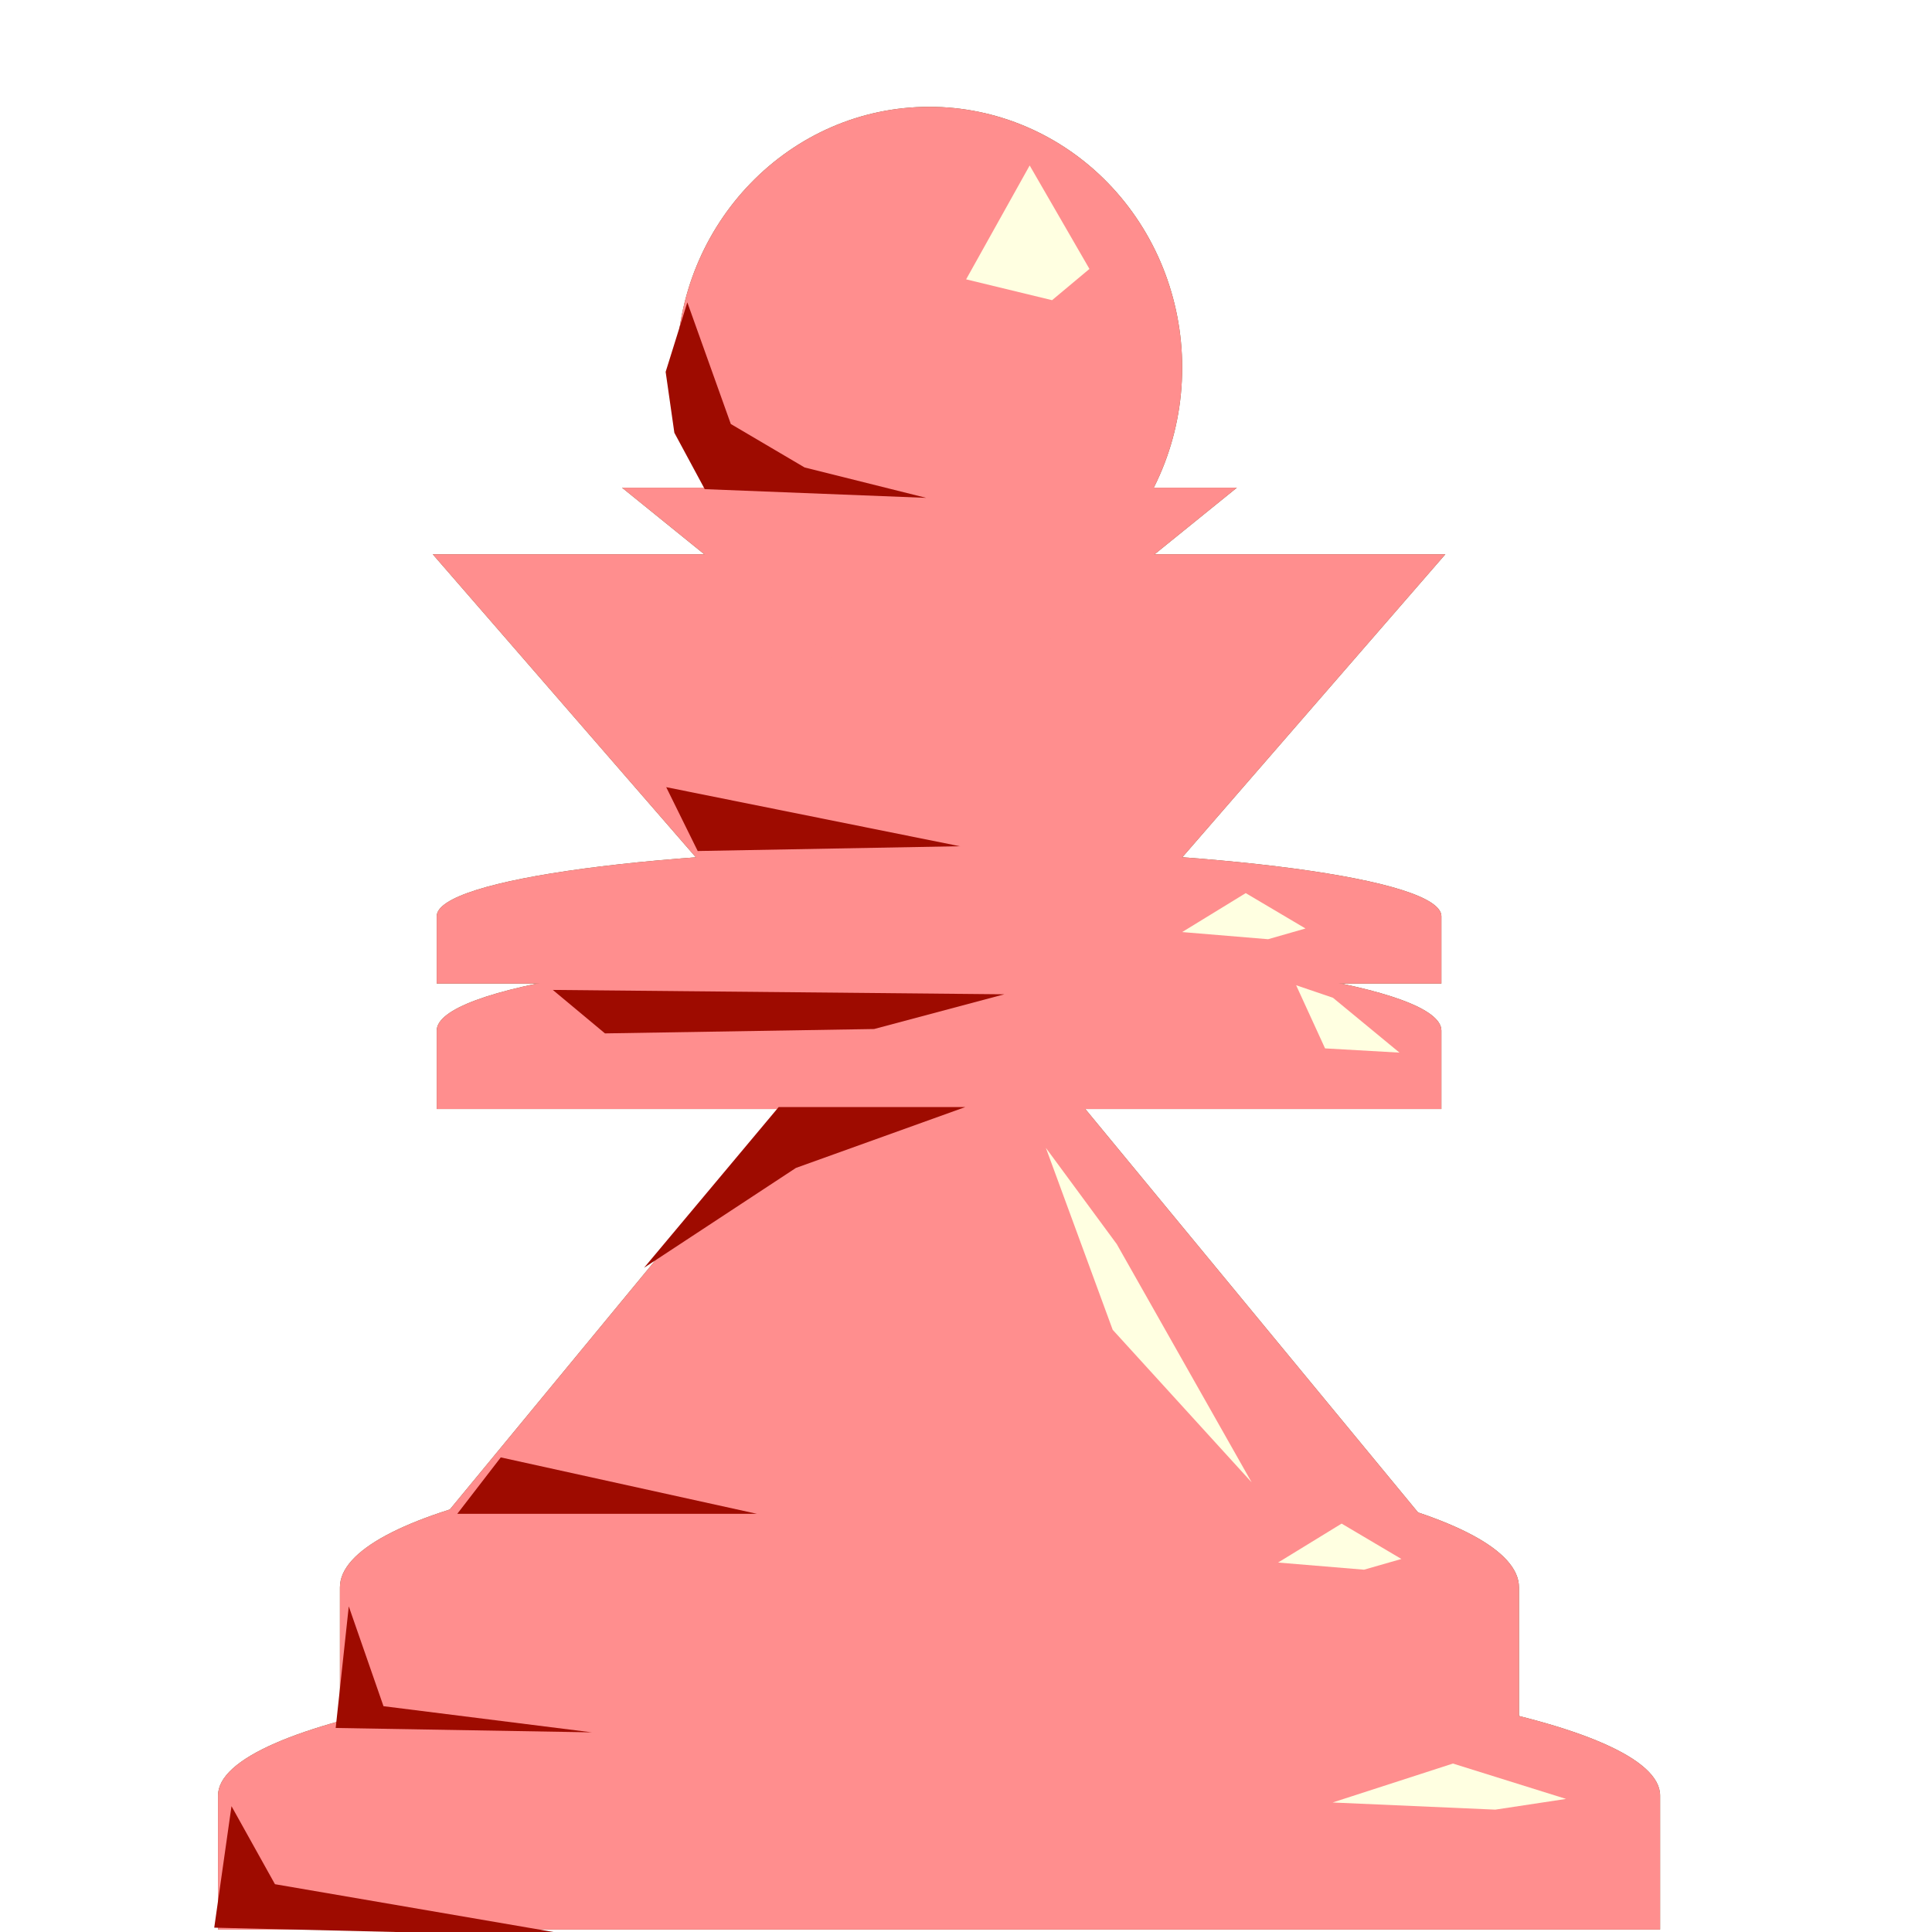
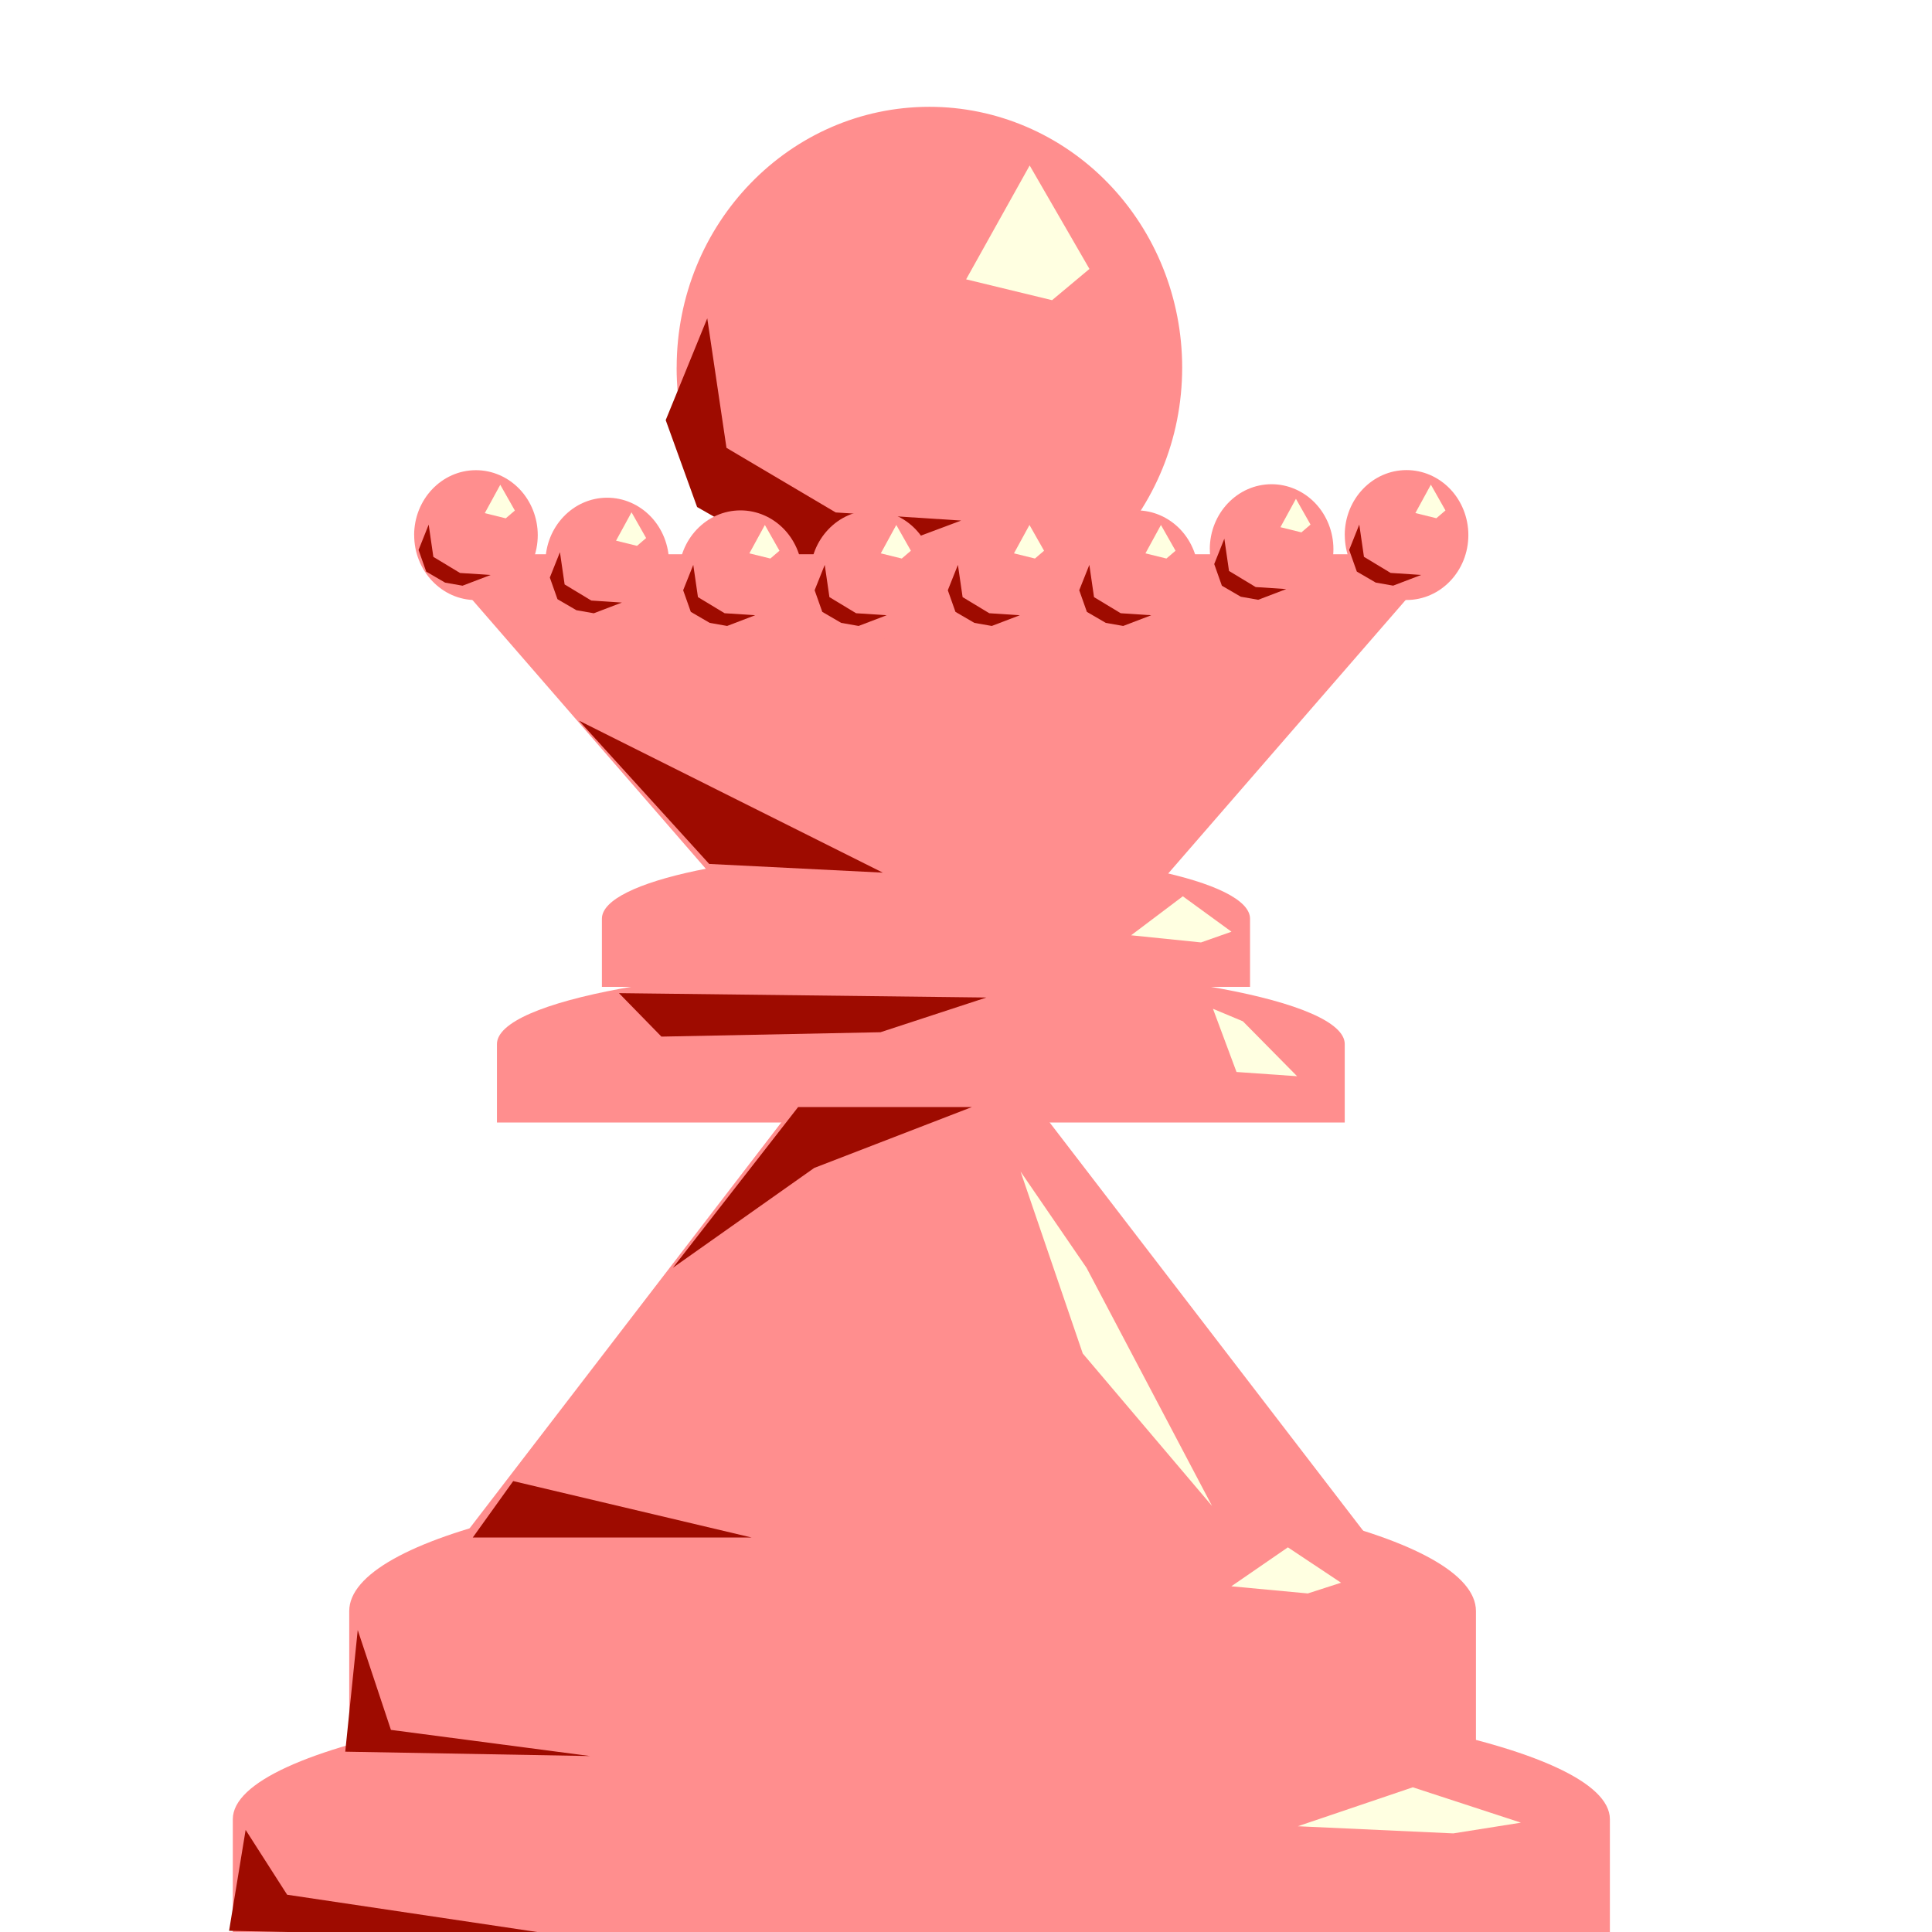
<svg xmlns="http://www.w3.org/2000/svg" version="1.1" viewBox="0.0 0.0 38.399 38.399" fill="none" stroke="none" stroke-linecap="square" stroke-miterlimit="10">
  <clipPath id="p.0">
    <path d="m0 0l38.399 0l0 38.399l-38.399 0l0 -38.399z" clip-rule="nonzero" />
  </clipPath>
  <g clip-path="url(#p.0)">
    <path fill="#000000" fill-opacity="0.0" d="m0 0l38.399 0l0 38.399l-38.399 0z" fill-rule="evenodd" />
    <path fill="#000000" d="m-6.485 17.565l0 0c2.336 -3.085 2.796 -7.409 1.172 -11.01c-1.624 -3.601 -5.023 -5.793 -8.654 -5.581c-3.631 0.212 -6.802 2.788 -8.075 6.558l7.229 2.99l0 0c0.124 -0.884 0.536 -1.565 1.055 -1.746c0.519 -0.181 1.053 0.17 1.369 0.9c0.316 0.731 0.356 1.708 0.104 2.508z" fill-rule="evenodd" />
    <path fill="#000000" d="m7.882 85.898l0 -5.795l0 0c0 -3.201 5.069 -5.795 11.323 -5.795c6.253 0 11.323 2.595 11.323 5.795l0 5.795z" fill-rule="evenodd" />
    <path fill="#000000" d="m-20.95 11.05l5.984 -1.575l4.472 17.701l-5.984 1.575z" fill-rule="evenodd" />
    <path fill="#000000" d="m-14.187 12.571l0 0c-1.759 0.828 -3.985 0.689 -5.674 -0.355c-1.689 -1.043 -2.523 -2.794 -2.126 -4.464c0.397 -1.669 1.95 -2.942 3.959 -3.245l0.963 3.602l0 0c-0.576 -0.031 -1.064 0.084 -1.258 0.298c-0.194 0.213 -0.059 0.488 0.346 0.707c0.406 0.22 1.012 0.346 1.563 0.326z" fill-rule="evenodd" />
    <path fill="#000000" d="m42.986 55.436l0 0c3.079 -4.154 8.4 -5.891 12.822 -4.185c4.422 1.705 6.769 6.4 5.656 11.311c-1.114 4.912 -5.392 8.734 -10.309 9.211l0.016 -3.612l0 0c3.206 -0.48 6.003 -3.104 6.761 -6.344c0.758 -3.24 -0.72 -6.249 -3.574 -7.273c-2.854 -1.025 -6.337 0.203 -8.421 2.967z" fill-rule="evenodd" />
    <path fill="#000000" d="m29.566 51.827l0.126 8.094l-20.882 0l-0.126 -8.094z" fill-rule="evenodd" />
    <path fill="#000000" d="m8.087 77.593l0 -3.465l0 0c0 -1.913 4.971 -3.465 11.102 -3.465c6.132 0 11.102 1.551 11.102 3.465l0 3.465z" fill-rule="evenodd" />
    <path fill="#000000" d="m43.769 70.399l0 -5.795l0 0c0 -3.201 3.328 -5.795 7.433 -5.795c4.105 0 7.433 2.595 7.433 5.795l0 5.795z" fill-rule="evenodd" />
    <path fill="#000000" d="m88.759 38.308l0 0c2.698 -4.991 8.717 -7.207 14.206 -5.23c5.489 1.977 8.826 7.561 7.876 13.181c-0.95 5.62 -5.907 9.614 -11.699 9.427l0.021 -4.142l0 0c3.756 0.18 6.966 -2.361 7.569 -5.988c0.602 -3.628 -1.583 -7.264 -5.151 -8.571c-3.568 -1.308 -7.459 0.102 -9.171 3.323z" fill-rule="evenodd" />
    <path fill="#000000" d="m46.631 38.755l3.654 5.039l-8.819 6.11l-3.654 -5.039z" fill-rule="evenodd" />
    <path fill="#000000" d="m43.706 59.932l0 -3.465l0 0c0 -1.913 3.356 -3.465 7.496 -3.465c4.14 0 7.496 1.551 7.496 3.465l0 3.465z" fill-rule="evenodd" />
    <path fill="#000000" d="m-20.231 70.399l0 -5.795l0 0c0 -3.201 3.328 -5.795 7.433 -5.795c4.105 0 7.433 2.595 7.433 5.795l0 5.795z" fill-rule="evenodd" />
    <path fill="#000000" d="m-22.087 39.816c2.745 -4.527 8.114 -6.77 12.797 -5.347c4.683 1.424 7.362 6.113 6.385 11.178c-0.976 5.065 -5.333 9.08 -10.385 9.57l0.016 -3.612l0 0c3.29 -0.492 6.136 -3.238 6.811 -6.57c0.674 -3.332 -1.009 -6.331 -4.029 -7.176c-3.019 -0.845 -6.541 0.698 -8.427 3.691z" fill-rule="evenodd" />
    <path fill="#000000" d="m-18.844 41.475l4.85 3.15l-3.906 5.795l-4.85 -3.15z" fill-rule="evenodd" />
    <path fill="#000000" d="m-20.294 59.932l0 -3.465l0 0c0 -1.913 3.356 -3.465 7.496 -3.465c4.14 0 7.496 1.551 7.496 3.465l0 3.465z" fill-rule="evenodd" />
    <path fill="#000000" d="m44.967 8.265c2.337 -2.969 6.25 -4.117 9.491 -2.785c3.241 1.332 4.981 4.802 4.219 8.419c-0.762 3.616 -3.829 6.451 -7.441 6.877l-0.09 -2.72l0 0c2.345 -0.381 4.341 -2.309 4.853 -4.689c0.512 -2.38 -0.59 -4.608 -2.679 -5.418c-2.089 -0.811 -4.636 0.002 -6.194 1.975z" fill-rule="evenodd" />
    <path fill="#000000" d="m16.291 46.879l5.795 -0.094l0 25.575l-5.795 0.094z" fill-rule="evenodd" />
    <path fill="#000000" d="m12.05 66.176l0 -1.78l0 0c0 -0.983 3.25 -1.78 7.26 -1.78c4.01 0 7.26 0.797 7.26 1.78l0 1.78z" fill-rule="evenodd" />
    <path fill="#000000" d="m13.919 62.908l0 -1.291l0 0c0 -0.713 2.411 -1.291 5.386 -1.291c2.975 0 5.386 0.578 5.386 1.291l0 1.291z" fill-rule="evenodd" />
    <path fill="#000000" d="m79.126 21.48l0 0c0 -1.913 1.629 -3.465 3.638 -3.465l0 0c0.965 0 1.89 0.365 2.572 1.015c0.682 0.65 1.065 1.531 1.065 2.45l0 0c0 1.913 -1.629 3.465 -3.638 3.465l0 0c-2.009 0 -3.638 -1.551 -3.638 -3.465z" fill-rule="evenodd" />
    <path fill="#000000" d="m71.0 54.399l11.764 -14.11l11.764 14.11z" fill-rule="evenodd" />
    <path fill="#000000" d="m72.589 47.853l10.173 -11.591l10.173 11.591z" fill-rule="evenodd" />
    <path fill="#000000" d="m92.937 24.945l-10.173 11.591l-10.173 -11.591z" fill-rule="evenodd" />
    <path fill="#000000" d="m88.874 23.942l-6.11 4.945l-6.11 -4.945z" fill-rule="evenodd" />
    <path fill="#000000" d="m56.915 11.016l10.173 -11.591l10.173 11.591z" fill-rule="evenodd" />
    <path fill="#000000" d="m67.391 27.164l-10.173 11.591l-10.173 -11.591z" fill-rule="evenodd" />
    <path fill="#000000" d="m31.126 93.48l0 0c0 -1.913 1.629 -3.465 3.638 -3.465l0 0c0.965 0 1.89 0.365 2.572 1.015c0.682 0.65 1.065 1.531 1.065 2.45l0 0c0 1.913 -1.629 3.465 -3.638 3.465l0 0c-2.009 0 -3.638 -1.551 -3.638 -3.465z" fill-rule="evenodd" />
    <path fill="#000000" d="m23.0 126.399l11.764 -14.11l11.764 14.11z" fill-rule="evenodd" />
    <path fill="#000000" d="m24.589 119.853l10.173 -11.591l10.173 11.591z" fill-rule="evenodd" />
    <path fill="#000000" d="m44.937 96.945l-10.173 11.591l-10.173 -11.591z" fill-rule="evenodd" />
    <path fill="#000000" d="m40.874 95.942l-6.11 4.945l-6.11 -4.945z" fill-rule="evenodd" />
    <path fill="#000000" d="m24.316 105.425l10.173 -11.591l10.173 11.591z" fill-rule="evenodd" />
-     <path fill="#665628" d="m13.449 7.304l0 0c0 -2.861 2.249 -5.181 5.024 -5.181l0 0c1.332 0 2.61 0.546 3.552 1.518c0.942 0.972 1.471 2.289 1.471 3.664l0 0c0 2.861 -2.249 5.181 -5.024 5.181l0 0c-2.774 0 -5.024 -2.32 -5.024 -5.181z" fill-rule="evenodd" />
-     <path fill="#665628" d="m6.9 32.475l11.638 -14.11l11.638 14.11z" fill-rule="evenodd" />
-     <path fill="#665628" d="m4.333 38.348l14.331 -11.591l14.331 11.591z" fill-rule="evenodd" />
-     <path fill="#665628" d="m28.727 11.016l-10.063 11.591l-10.063 -11.591z" fill-rule="evenodd" />
-     <path fill="#665628" d="m24.583 9.693l-6.11 4.945l-6.11 -4.945z" fill-rule="evenodd" />
-     <path fill="#665628" d="m8.68 19.549l0 -1.339l0 0c0 -0.739 4.47 -1.339 9.984 -1.339c5.514 0 9.984 0.599 9.984 1.339l0 1.339z" fill-rule="evenodd" />
-     <path fill="#665628" d="m4.333 38.348l0 -2.661l0 0c0 -1.47 6.416 -2.661 14.331 -2.661c7.915 0 14.331 1.192 14.331 2.661l0 2.661z" fill-rule="evenodd" />
-     <path fill="#665628" d="m6.756 34.21l0 -2.661l0 0c0 -1.47 5.246 -2.661 11.717 -2.661c6.471 0 11.717 1.192 11.717 2.661l0 2.661z" fill-rule="evenodd" />
-     <path fill="#665628" d="m8.68 22.042l0 -1.559l0 0c0 -0.861 4.47 -1.559 9.984 -1.559c5.514 0 9.984 0.698 9.984 1.559l0 1.559z" fill-rule="evenodd" />
+     <path fill="#665628" d="m-24.848 4.606l0 0c0 -2.861 2.249 -5.181 5.024 -5.181l0 0c1.332 0 2.61 0.546 3.552 1.518c0.942 0.972 1.471 2.289 1.471 3.664l0 0c0 2.861 -2.249 5.181 -5.024 5.181l0 0c-2.774 0 -5.024 -2.32 -5.024 -5.181z" fill-rule="evenodd" />
+     <path fill="#665628" d="m-31.396 29.777l11.638 -14.11l11.638 14.11z" fill-rule="evenodd" />
+     <path fill="#665628" d="m-33.963 35.65l14.331 -11.591l14.331 11.591z" fill-rule="evenodd" />
+     <path fill="#665628" d="m-9.57 8.318l-10.063 11.591l-10.063 -11.591z" fill-rule="evenodd" />
+     <path fill="#665628" d="m-13.714 6.995l-6.11 4.945l-6.11 -4.945z" fill-rule="evenodd" />
+     <path fill="#665628" d="m-29.617 16.85l0 -1.339l0 0c0 -0.739 4.47 -1.339 9.984 -1.339c5.514 0 9.984 0.599 9.984 1.339l0 1.339z" fill-rule="evenodd" />
+     <path fill="#665628" d="m-33.963 35.65l0 -2.661l0 0c0 -1.47 6.416 -2.661 14.331 -2.661c7.915 0 14.331 1.192 14.331 2.661l0 2.661z" fill-rule="evenodd" />
+     <path fill="#665628" d="m-31.541 31.512l0 -2.661l0 0c0 -1.47 5.246 -2.661 11.717 -2.661c6.471 0 11.717 1.192 11.717 2.661l0 2.661z" fill-rule="evenodd" />
+     <path fill="#665628" d="m-29.617 19.344l0 -1.559l0 0c0 -0.861 4.47 -1.559 9.984 -1.559c5.514 0 9.984 0.698 9.984 1.559l0 1.559z" fill-rule="evenodd" />
+     <path fill="#ff8e8e" d="m-24.848 4.606l0 0c0 -2.861 2.249 -5.181 5.024 -5.181l0 0c1.332 0 2.61 0.546 3.552 1.518c0.942 0.972 1.471 2.289 1.471 3.664l0 0c0 2.861 -2.249 5.181 -5.024 5.181l0 0c-2.774 0 -5.024 -2.32 -5.024 -5.181z" fill-rule="evenodd" />
+     <path fill="#ff8e8e" d="m-31.396 29.777l11.638 -14.11l11.638 14.11z" fill-rule="evenodd" />
+     <path fill="#ff8e8e" d="m-33.963 35.65l14.331 -11.591l14.331 11.591z" fill-rule="evenodd" />
+     <path fill="#ff8e8e" d="m-9.57 8.318l-10.063 11.591l-10.063 -11.591z" fill-rule="evenodd" />
+     <path fill="#ff8e8e" d="m-13.714 6.995l-6.11 4.945l-6.11 -4.945z" fill-rule="evenodd" />
+     <path fill="#ff8e8e" d="m-29.617 16.85l0 -1.339l0 0c0 -0.739 4.47 -1.339 9.984 -1.339c5.514 0 9.984 0.599 9.984 1.339l0 1.339z" fill-rule="evenodd" />
+     <path fill="#ff8e8e" d="m-33.963 35.65l0 -2.661l0 0c0 -1.47 6.416 -2.661 14.331 -2.661c7.915 0 14.331 1.192 14.331 2.661l0 2.661z" fill-rule="evenodd" />
+     <path fill="#ff8e8e" d="m-31.541 31.512l0 -2.661l0 0c0 -1.47 5.246 -2.661 11.717 -2.661c6.471 0 11.717 1.192 11.717 2.661l0 2.661z" fill-rule="evenodd" />
+     <path fill="#ff8e8e" d="m-29.617 19.344l0 -1.559l0 0c0 -0.861 4.47 -1.559 9.984 -1.559c5.514 0 9.984 0.698 9.984 1.559l0 1.559z" fill-rule="evenodd" />
+     <path fill="#9e0b00" d="m-19.11 19.304l-3.367 1.21l-3.018 1.984l2.675 -3.194z" fill-rule="evenodd" />
+     <path fill="#9e0b00" d="m-31.365 29.228l-0.26 2.417l5.092 0.087l-4.142 -0.52z" fill-rule="evenodd" />
+     <path fill="#9e0b00" d="m-33.696 33.199l0.864 1.551l6.042 1.037l-7.249 -0.173z" fill-rule="evenodd" />
+     <path fill="#9e0b00" d="m-27.31 16.976l1.037 0.864l5.349 -0.087l2.588 -0.69z" fill-rule="evenodd" />
+     <path fill="#9e0b00" d="m-29.207 27.388l5.953 0l-5.089 -1.121z" fill-rule="evenodd" />
+     <path fill="#ffffe1" d="m-11.811 33.127l2.391 -0.774l2.249 0.703l-1.407 0.213z" fill-rule="evenodd" />
+     <path fill="#ffffe1" d="m-12.895 28.358l1.263 -0.774l1.188 0.703l-0.743 0.213z" fill-rule="evenodd" />
+     <path fill="#ffffe1" d="m-19.094 2.853l1.263 -2.263l1.188 2.056l-0.743 0.621z" fill-rule="evenodd" />
+     <path fill="#ffffe1" d="m-14.801 15.827l1.263 -0.774l1.188 0.703l-0.743 0.213z" fill-rule="evenodd" />
+     <path fill="#ffffe1" d="m-10.482 18.222l-1.479 -0.084l-0.575 -1.255l0.732 0.249z" fill-rule="evenodd" />
+     <path fill="#ffffe1" d="m-13.421 26.763l-2.761 -3.031l-1.328 -3.616l1.409 1.913z" fill-rule="evenodd" />
+     <path fill="#9e0b00" d="m-25.055 12.946l5.836 1.174l-5.21 0.095z" fill-rule="evenodd" />
+     <path fill="#9e0b00" d="m-24.635 3.312l0.864 2.417l1.467 0.864l2.417 0.604l-4.402 -0.173l-0.604 -1.121l-0.173 -1.21z" fill-rule="evenodd" />
    <path fill="#ff8e8e" d="m13.449 7.304l0 0c0 -2.861 2.249 -5.181 5.024 -5.181l0 0c1.332 0 2.61 0.546 3.552 1.518c0.942 0.972 1.471 2.289 1.471 3.664l0 0c0 2.861 -2.249 5.181 -5.024 5.181l0 0c-2.774 0 -5.024 -2.32 -5.024 -5.181z" fill-rule="evenodd" />
-     <path fill="#ff8e8e" d="m6.9 32.475l11.638 -14.11l11.638 14.11z" fill-rule="evenodd" />
-     <path fill="#ff8e8e" d="m4.333 38.348l14.331 -11.591l14.331 11.591z" fill-rule="evenodd" />
+     <path fill="#9e0b00" d="m14.057 6.327l0.382 2.574l2.171 1.284l2.493 0.161l-2.288 0.856l-1.418 -0.245l-1.542 -0.88l-0.624 -1.727z" fill-rule="evenodd" />
+     <path fill="#ff8e8e" d="m7.36 32.946l10.835 -14.11l10.835 14.11z" fill-rule="evenodd" />
    <path fill="#ff8e8e" d="m28.727 11.016l-10.063 11.591l-10.063 -11.591z" fill-rule="evenodd" />
-     <path fill="#ff8e8e" d="m24.583 9.693l-6.11 4.945l-6.11 -4.945z" fill-rule="evenodd" />
-     <path fill="#ff8e8e" d="m8.68 19.549l0 -1.339l0 0c0 -0.739 4.47 -1.339 9.984 -1.339c5.514 0 9.984 0.599 9.984 1.339l0 1.339z" fill-rule="evenodd" />
-     <path fill="#ff8e8e" d="m4.333 38.348l0 -2.661l0 0c0 -1.47 6.416 -2.661 14.331 -2.661c7.915 0 14.331 1.192 14.331 2.661l0 2.661z" fill-rule="evenodd" />
-     <path fill="#ff8e8e" d="m6.756 34.21l0 -2.661l0 0c0 -1.47 5.246 -2.661 11.717 -2.661c6.471 0 11.717 1.192 11.717 2.661l0 2.661z" fill-rule="evenodd" />
-     <path fill="#ff8e8e" d="m8.68 22.042l0 -1.559l0 0c0 -0.861 4.47 -1.559 9.984 -1.559c5.514 0 9.984 0.698 9.984 1.559l0 1.559z" fill-rule="evenodd" />
-     <path fill="#9e0b00" d="m19.186 22.003l-3.367 1.21l-3.018 1.984l2.675 -3.194z" fill-rule="evenodd" />
-     <path fill="#9e0b00" d="m6.932 31.927l-0.26 2.417l5.092 0.087l-4.142 -0.52z" fill-rule="evenodd" />
-     <path fill="#9e0b00" d="m4.601 35.898l0.864 1.551l6.042 1.037l-7.249 -0.173z" fill-rule="evenodd" />
-     <path fill="#9e0b00" d="m10.987 19.675l1.037 0.864l5.349 -0.087l2.588 -0.69z" fill-rule="evenodd" />
-     <path fill="#9e0b00" d="m9.089 30.087l5.953 0l-5.089 -1.121z" fill-rule="evenodd" />
-     <path fill="#ffffe1" d="m26.486 35.825l2.391 -0.774l2.249 0.703l-1.407 0.213z" fill-rule="evenodd" />
-     <path fill="#ffffe1" d="m25.402 31.056l1.263 -0.774l1.188 0.703l-0.743 0.213z" fill-rule="evenodd" />
+     <path fill="#ff8e8e" d="m4.627 38.819l0 -2.661l0 0c0 -1.47 6.127 -2.661 13.685 -2.661c7.558 0 13.685 1.192 13.685 2.661l0 2.661z" fill-rule="evenodd" />
+     <path fill="#ff8e8e" d="m6.941 34.682l0 -2.661l0 0c0 -1.47 5.013 -2.661 11.197 -2.661c6.184 0 11.197 1.192 11.197 2.661l0 2.661z" fill-rule="evenodd" />
+     <path fill="#ff8e8e" d="m11.963 19.614l0 -1.354l0 0c0 -0.748 2.884 -1.354 6.441 -1.354c3.557 0 6.441 0.606 6.441 1.354l0 1.354z" fill-rule="evenodd" />
+     <path fill="#ff8e8e" d="m9.877 22.31l0 -1.559l0 0c0 -0.861 3.772 -1.559 8.425 -1.559c4.653 0 8.425 0.698 8.425 1.559l0 1.559z" fill-rule="evenodd" />
+     <path fill="#ff8e8e" d="m8.231 10.636l0 0c0 -0.713 0.55 -1.291 1.228 -1.291l0 0c0.326 0 0.638 0.136 0.869 0.378c0.23 0.242 0.36 0.571 0.36 0.913l0 0c0 0.713 -0.55 1.291 -1.228 1.291l0 0c-0.678 0 -1.228 -0.578 -1.228 -1.291z" fill-rule="evenodd" />
+     <path fill="#ff8e8e" d="m10.84 11.183l0 0c0 -0.713 0.55 -1.291 1.228 -1.291l0 0c0.326 0 0.638 0.136 0.869 0.378c0.23 0.242 0.36 0.571 0.36 0.913l0 0c0 0.713 -0.55 1.291 -1.228 1.291l0 0c-0.678 0 -1.228 -0.578 -1.228 -1.291z" fill-rule="evenodd" />
+     <path fill="#ff8e8e" d="m26.727 10.634l0 0c0 -0.713 0.55 -1.291 1.228 -1.291l0 0c0.326 0 0.638 0.136 0.869 0.378c0.23 0.242 0.36 0.571 0.36 0.913l0 0c0 0.713 -0.55 1.291 -1.228 1.291l0 0c-0.678 0 -1.228 -0.578 -1.228 -1.291z" fill-rule="evenodd" />
+     <path fill="#ff8e8e" d="m24.045 10.915l0 0c0 -0.713 0.55 -1.291 1.228 -1.291l0 0c0.326 0 0.638 0.136 0.869 0.378c0.23 0.242 0.36 0.571 0.36 0.913l0 0c0 0.713 -0.55 1.291 -1.228 1.291l0 0c-0.678 0 -1.228 -0.578 -1.228 -1.291z" fill-rule="evenodd" />
+     <path fill="#ff8e8e" d="m21.362 11.435l0 0c0 -0.713 0.55 -1.291 1.228 -1.291l0 0c0.326 0 0.638 0.136 0.869 0.378c0.23 0.242 0.36 0.571 0.36 0.913l0 0c0 0.713 -0.55 1.291 -1.228 1.291l0 0c-0.678 0 -1.228 -0.578 -1.228 -1.291z" fill-rule="evenodd" />
+     <path fill="#ff8e8e" d="m13.49 11.435l0 0c0 -0.713 0.55 -1.291 1.228 -1.291l0 0c0.326 0 0.638 0.136 0.869 0.378c0.23 0.242 0.36 0.571 0.36 0.913l0 0c0 0.713 -0.55 1.291 -1.228 1.291l0 0c-0.678 0 -1.228 -0.578 -1.228 -1.291z" fill-rule="evenodd" />
+     <path fill="#ff8e8e" d="m16.103 11.435l0 0c0 -0.713 0.55 -1.291 1.228 -1.291l0 0c0.326 0 0.638 0.136 0.869 0.378c0.23 0.242 0.36 0.571 0.36 0.913l0 0c0 0.713 -0.55 1.291 -1.228 1.291l0 0c-0.678 0 -1.228 -0.578 -1.228 -1.291z" fill-rule="evenodd" />
+     <path fill="#ff8e8e" d="m18.75 11.435l0 0c0 -0.713 0.55 -1.291 1.228 -1.291l0 0c0.326 0 0.638 0.136 0.869 0.378c0.23 0.242 0.36 0.571 0.36 0.913l0 0c0 0.713 -0.55 1.291 -1.228 1.291l0 0c-0.678 0 -1.228 -0.578 -1.228 -1.291z" fill-rule="evenodd" />
+     <path fill="#9e0b00" d="m11.507 14.323l6.039 3.021l-3.451 -0.173z" fill-rule="evenodd" />
+     <path fill="#9e0b00" d="m19.317 22.003l-3.134 1.21l-2.809 1.984l2.489 -3.194z" fill-rule="evenodd" />
+     <path fill="#9e0b00" d="m7.11 32.398l-0.248 2.417l4.866 0.087l-3.958 -0.52z" fill-rule="evenodd" />
+     <path fill="#9e0b00" d="m4.882 36.37l0.825 1.288l5.773 0.861l-6.927 -0.144z" fill-rule="evenodd" />
+     <path fill="#9e0b00" d="m12.302 19.739l0.844 0.864l4.353 -0.087l2.106 -0.69z" fill-rule="evenodd" />
+     <path fill="#9e0b00" d="m9.397 30.558l5.54 0l-4.737 -1.121z" fill-rule="evenodd" />
+     <path fill="#9e0b00" d="m8.52 10.427l0.093 0.641l0.53 0.32l0.608 0.04l-0.558 0.213l-0.346 -0.061l-0.376 -0.219l-0.152 -0.43z" fill-rule="evenodd" />
+     <path fill="#9e0b00" d="m11.129 10.975l0.093 0.641l0.53 0.32l0.608 0.04l-0.558 0.213l-0.346 -0.061l-0.376 -0.219l-0.152 -0.43z" fill-rule="evenodd" />
+     <path fill="#9e0b00" d="m27.016 10.426l0.093 0.641l0.53 0.32l0.608 0.04l-0.558 0.213l-0.346 -0.061l-0.376 -0.219l-0.152 -0.43z" fill-rule="evenodd" />
+     <path fill="#9e0b00" d="m24.334 10.707l0.093 0.641l0.53 0.32l0.608 0.04l-0.558 0.213l-0.346 -0.061l-0.376 -0.219l-0.152 -0.43z" fill-rule="evenodd" />
+     <path fill="#9e0b00" d="m21.651 11.227l0.093 0.641l0.53 0.32l0.608 0.04l-0.558 0.213l-0.346 -0.061l-0.376 -0.219l-0.152 -0.43z" fill-rule="evenodd" />
+     <path fill="#9e0b00" d="m13.779 11.227l0.093 0.641l0.53 0.32l0.608 0.04l-0.558 0.213l-0.346 -0.061l-0.376 -0.219l-0.152 -0.43z" fill-rule="evenodd" />
+     <path fill="#9e0b00" d="m16.392 11.227l0.093 0.641l0.53 0.32l0.608 0.04l-0.558 0.213l-0.346 -0.061l-0.376 -0.219l-0.152 -0.43z" fill-rule="evenodd" />
+     <path fill="#9e0b00" d="m19.039 11.227l0.093 0.641l0.53 0.32l0.608 0.04l-0.558 0.213l-0.346 -0.061l-0.376 -0.219l-0.152 -0.43z" fill-rule="evenodd" />
+     <path fill="#ffffe1" d="m25.795 36.297l2.285 -0.774l2.149 0.703l-1.344 0.213z" fill-rule="evenodd" />
+     <path fill="#ffffe1" d="m24.473 31.528l1.124 -0.774l1.057 0.703l-0.661 0.213z" fill-rule="evenodd" />
    <path fill="#ffffe1" d="m19.202 5.552l1.263 -2.263l1.188 2.056l-0.743 0.621z" fill-rule="evenodd" />
-     <path fill="#ffffe1" d="m23.496 18.525l1.263 -0.774l1.188 0.703l-0.743 0.213z" fill-rule="evenodd" />
-     <path fill="#ffffe1" d="m27.815 20.921l-1.479 -0.084l-0.575 -1.255l0.732 0.249z" fill-rule="evenodd" />
-     <path fill="#ffffe1" d="m24.876 29.461l-2.761 -3.031l-1.328 -3.616l1.409 1.913z" fill-rule="evenodd" />
-     <path fill="#9e0b00" d="m13.241 15.645l5.836 1.174l-5.21 0.095z" fill-rule="evenodd" />
-     <path fill="#9e0b00" d="m13.661 6.01l0.864 2.417l1.467 0.864l2.417 0.604l-4.402 -0.173l-0.604 -1.121l-0.173 -1.21z" fill-rule="evenodd" />
+     <path fill="#ffffe1" d="m22.481 18.589l1.028 -0.775l0.967 0.704l-0.605 0.213z" fill-rule="evenodd" />
+     <path fill="#ffffe1" d="m25.78 21.39l-1.204 -0.084l-0.468 -1.256l0.595 0.249z" fill-rule="evenodd" />
+     <path fill="#ffffe1" d="m24.09 29.932l-2.57 -3.031l-1.236 -3.616l1.311 1.913z" fill-rule="evenodd" />
+     <path fill="#ffffe1" d="m9.635 10.199l0.308 -0.564l0.29 0.512l-0.181 0.155z" fill-rule="evenodd" />
+     <path fill="#ffffe1" d="m12.244 10.746l0.308 -0.564l0.29 0.512l-0.181 0.155z" fill-rule="evenodd" />
+     <path fill="#ffffe1" d="m28.131 10.197l0.308 -0.564l0.29 0.512l-0.181 0.155z" fill-rule="evenodd" />
+     <path fill="#ffffe1" d="m25.449 10.478l0.308 -0.564l0.29 0.512l-0.181 0.155z" fill-rule="evenodd" />
+     <path fill="#ffffe1" d="m22.766 10.998l0.308 -0.564l0.29 0.512l-0.181 0.155z" fill-rule="evenodd" />
+     <path fill="#ffffe1" d="m14.894 10.998l0.308 -0.564l0.29 0.512l-0.181 0.155z" fill-rule="evenodd" />
+     <path fill="#ffffe1" d="m17.506 10.998l0.308 -0.564l0.29 0.512l-0.181 0.155z" fill-rule="evenodd" />
+     <path fill="#ffffe1" d="m20.153 10.998l0.308 -0.564l0.29 0.512l-0.181 0.155z" fill-rule="evenodd" />
  </g>
</svg>
